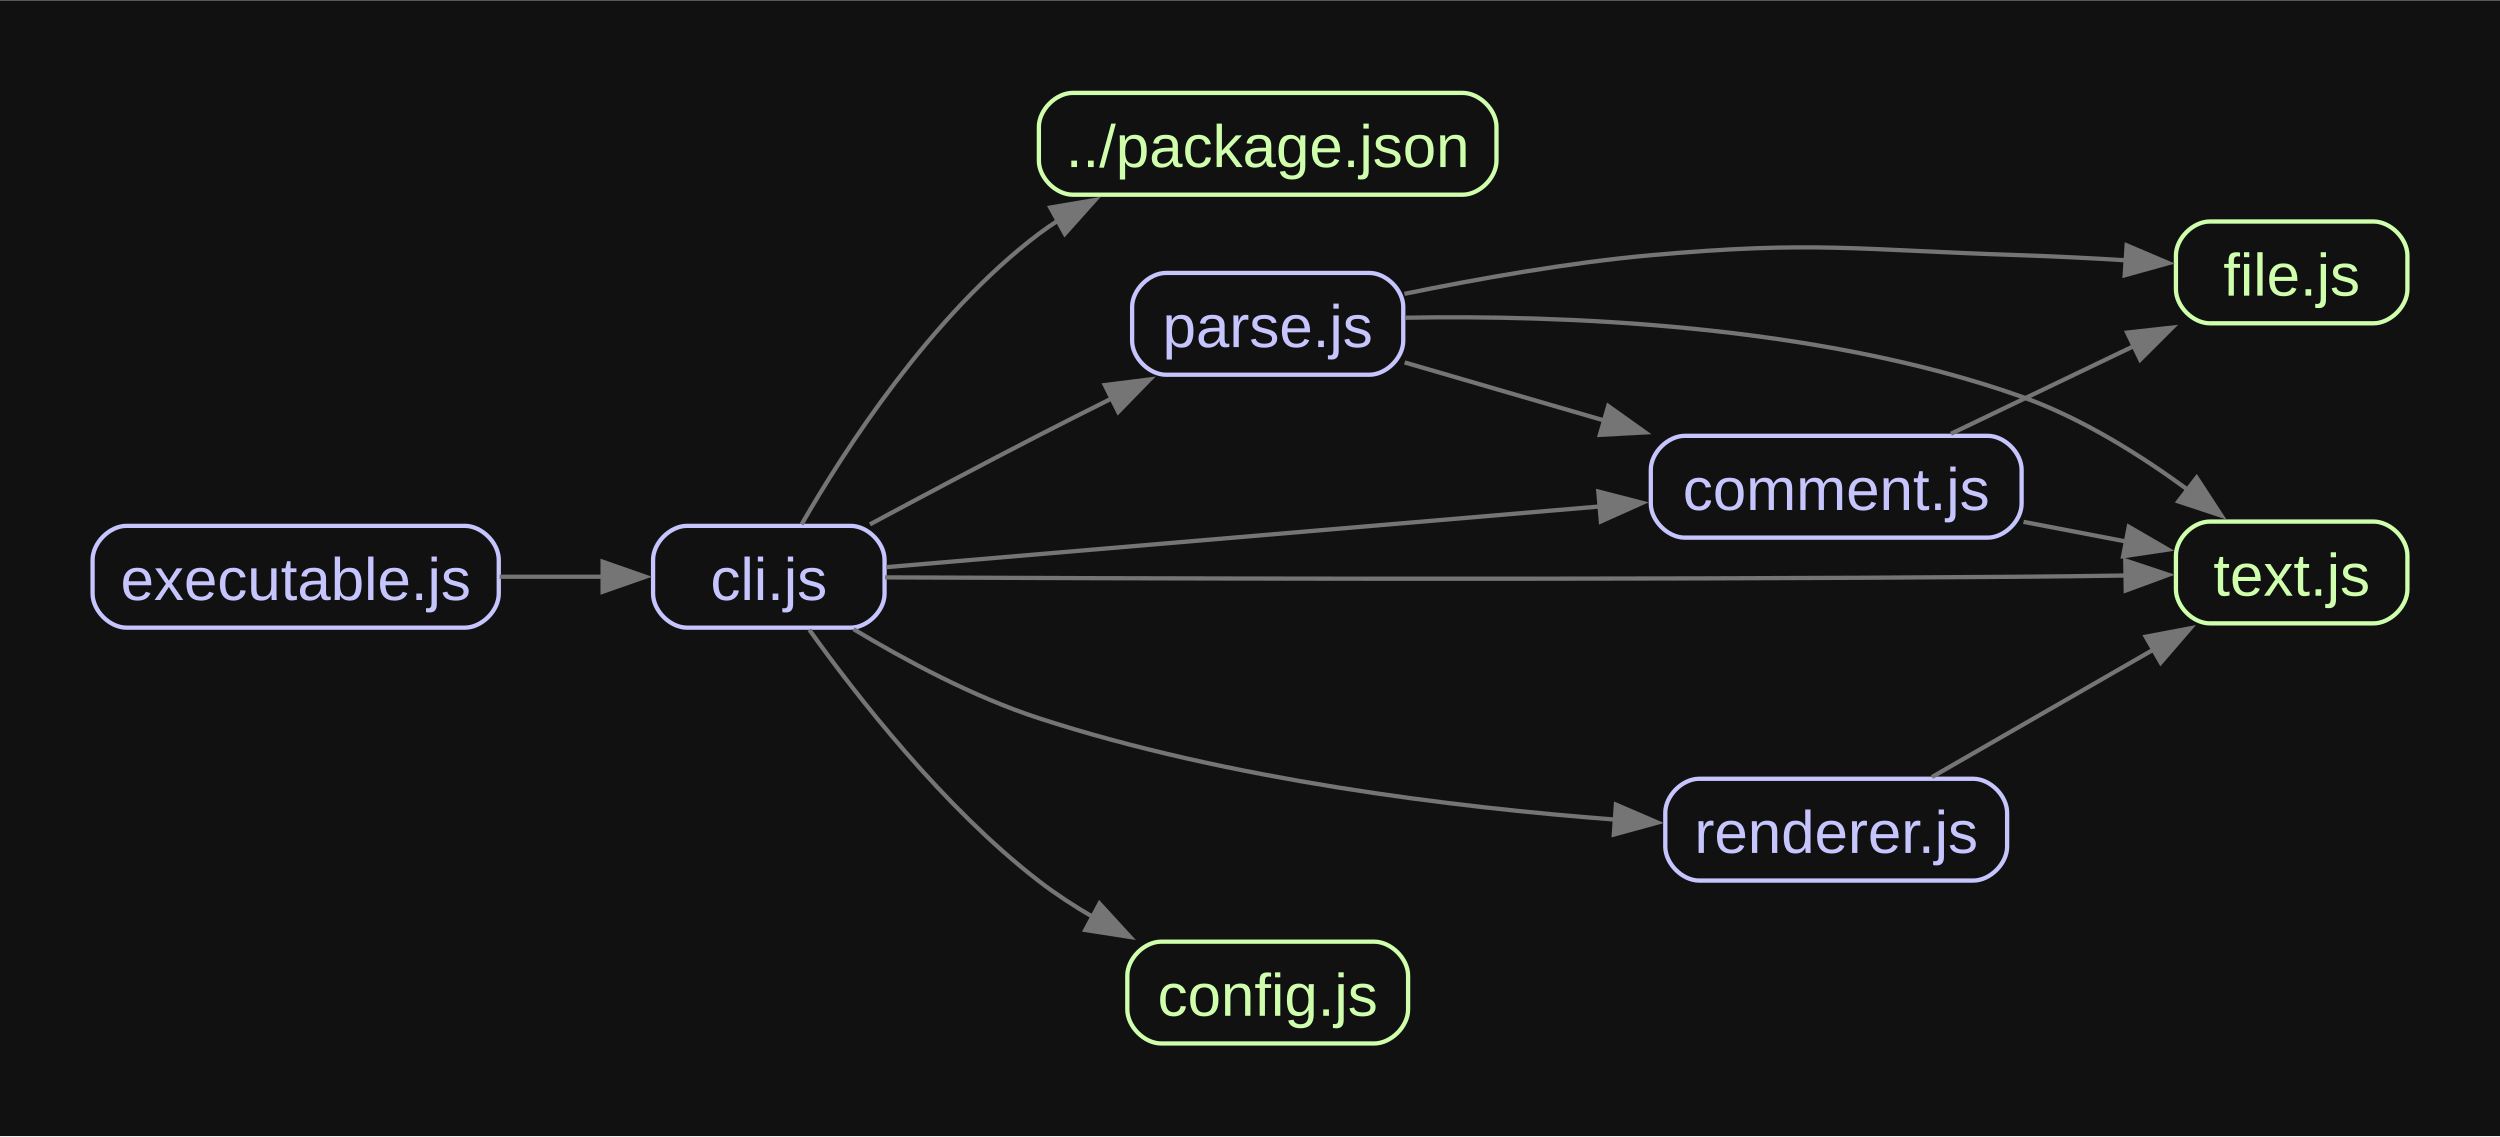
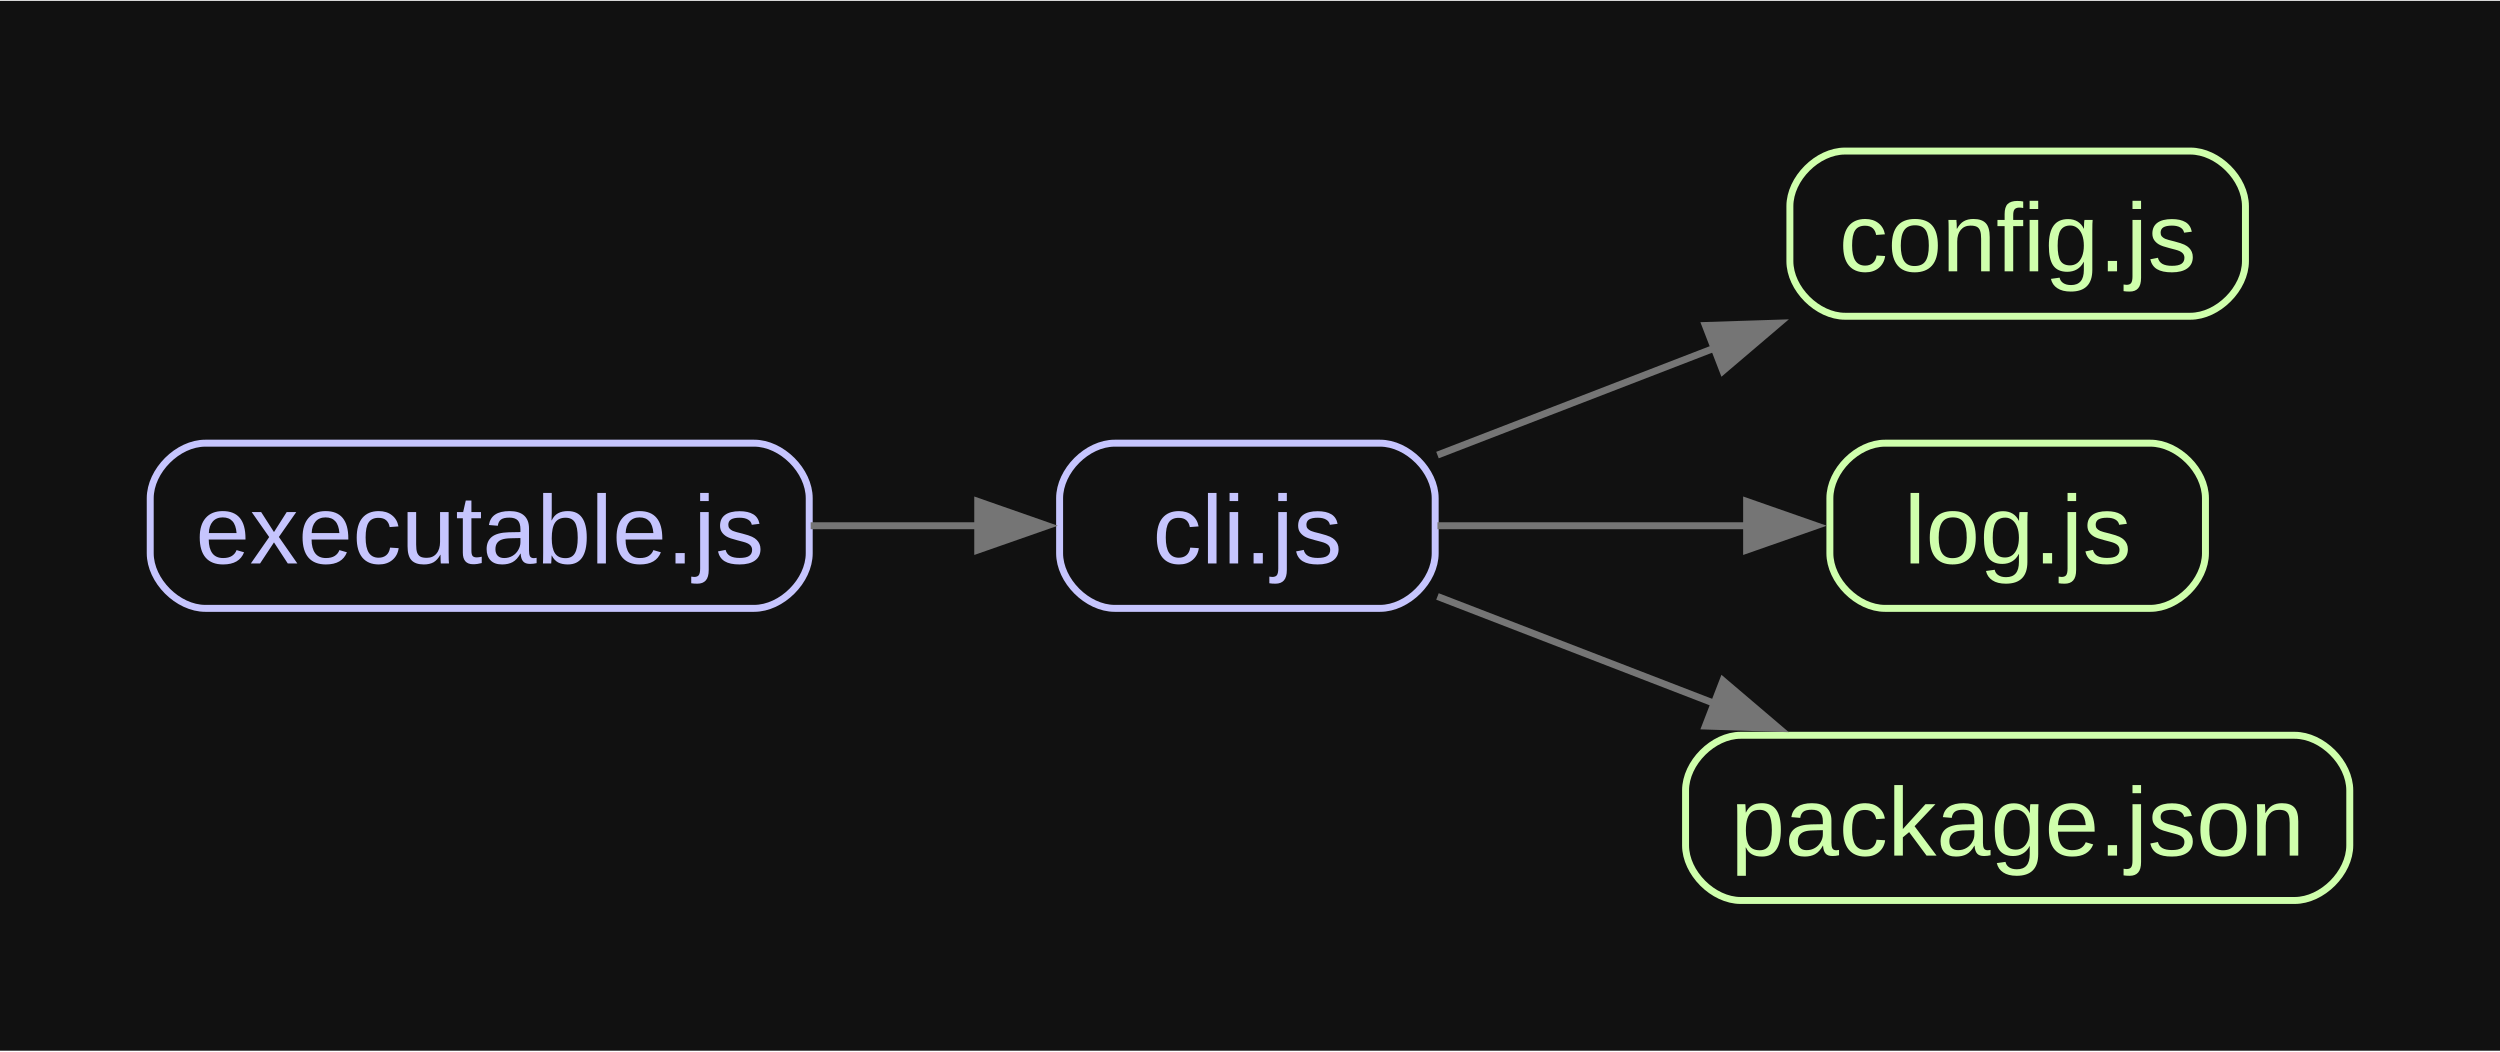
- <svg xmlns="http://www.w3.org/2000/svg" width="583pt" height="265pt" viewBox="0.00 0.00 583.20 264.95">
-   <g id="graph0" class="graph" transform="scale(1 1) rotate(0) translate(21.6 243.35)">
-     <polygon fill="#111111" stroke="none" points="-21.6,21.6 -21.6,-243.35 561.6,-243.35 561.6,21.6 -21.6,21.6" />
+ <svg xmlns="http://www.w3.org/2000/svg" width="359pt" height="151pt" viewBox="0.00 0.00 359.45 150.95">
+   <g id="graph0" class="graph" transform="scale(1 1) rotate(0) translate(21.6 129.35)">
+     <polygon fill="#111111" stroke="none" points="-21.6,21.6 -21.6,-129.35 337.85,-129.35 337.85,21.6 -21.6,21.6" />
    <g id="node1" class="node">
-       <path fill="none" stroke="#cfffac" d="M319.58,-221.75C319.58,-221.75 228.67,-221.75 228.67,-221.75 224.71,-221.75 220.75,-217.79 220.75,-213.83 220.75,-213.83 220.75,-205.92 220.75,-205.92 220.75,-201.96 224.71,-198 228.67,-198 228.67,-198 319.58,-198 319.58,-198 323.54,-198 327.5,-201.96 327.5,-205.92 327.5,-205.92 327.5,-213.83 327.5,-213.83 327.5,-217.79 323.54,-221.75 319.58,-221.75" />
-       <text text-anchor="middle" x="274.12" y="-204.45" font-family="Arial" font-size="14.00" fill="#cfffac">../package.json</text>
+       <path fill="none" stroke="#c6c5fe" d="M176.83,-65.75C176.83,-65.75 138.67,-65.75 138.67,-65.75 134.71,-65.75 130.75,-61.79 130.75,-57.83 130.75,-57.83 130.75,-49.92 130.75,-49.92 130.75,-45.96 134.71,-42 138.67,-42 138.67,-42 176.83,-42 176.83,-42 180.79,-42 184.75,-45.96 184.75,-49.92 184.75,-49.92 184.75,-57.83 184.75,-57.83 184.75,-61.79 180.79,-65.75 176.83,-65.75" />
+       <text text-anchor="middle" x="157.75" y="-48.45" font-family="Arial" font-size="14.00" fill="#c6c5fe">cli.js</text>
    </g>
    <g id="node2" class="node">
-       <path fill="none" stroke="#c6c5fe" d="M176.83,-120.75C176.83,-120.75 138.67,-120.75 138.67,-120.75 134.71,-120.75 130.75,-116.79 130.75,-112.83 130.75,-112.83 130.75,-104.92 130.75,-104.92 130.75,-100.96 134.71,-97 138.67,-97 138.67,-97 176.83,-97 176.83,-97 180.79,-97 184.75,-100.96 184.75,-104.92 184.75,-104.92 184.75,-112.83 184.75,-112.83 184.75,-116.79 180.79,-120.75 176.83,-120.75" />
-       <text text-anchor="middle" x="157.75" y="-103.45" font-family="Arial" font-size="14.00" fill="#c6c5fe">cli.js</text>
+       <path fill="none" stroke="#cfffac" d="M293.33,-107.75C293.33,-107.75 243.67,-107.75 243.67,-107.75 239.71,-107.75 235.75,-103.79 235.75,-99.83 235.75,-99.83 235.75,-91.92 235.75,-91.92 235.75,-87.96 239.71,-84 243.67,-84 243.67,-84 293.33,-84 293.33,-84 297.29,-84 301.25,-87.96 301.25,-91.92 301.25,-91.92 301.25,-99.83 301.25,-99.83 301.25,-103.79 297.29,-107.75 293.33,-107.75" />
+       <text text-anchor="middle" x="268.5" y="-90.45" font-family="Arial" font-size="14.00" fill="#cfffac">config.js</text>
    </g>
    <g id="edge1" class="edge">
-       <path fill="none" stroke="#757575" d="M165.39,-121.09C175.33,-138.37 195.64,-169.93 220.75,-188.88 222.26,-190.01 223.83,-191.09 225.46,-192.13" />
-       <polygon fill="#757575" stroke="#757575" points="223.42,-195 233.87,-196.77 226.8,-188.87 223.42,-195" />
+       <path fill="none" stroke="#757575" d="M185.08,-64.04C197.08,-68.68 211.59,-74.28 225.08,-79.49" />
+       <polygon fill="#757575" stroke="#757575" points="223.6,-82.67 234.19,-83.01 226.12,-76.14 223.6,-82.67" />
    </g>
    <g id="node3" class="node">
-       <path fill="none" stroke="#c6c5fe" d="M442.08,-141.75C442.08,-141.75 371.42,-141.75 371.42,-141.75 367.46,-141.75 363.5,-137.79 363.5,-133.83 363.5,-133.83 363.5,-125.92 363.5,-125.92 363.5,-121.96 367.46,-118 371.42,-118 371.42,-118 442.08,-118 442.08,-118 446.04,-118 450,-121.96 450,-125.92 450,-125.92 450,-133.83 450,-133.83 450,-137.79 446.04,-141.75 442.08,-141.75" />
-       <text text-anchor="middle" x="406.75" y="-124.45" font-family="Arial" font-size="14.00" fill="#c6c5fe">comment.js</text>
+       <path fill="none" stroke="#cfffac" d="M287.58,-65.75C287.58,-65.75 249.42,-65.75 249.42,-65.75 245.46,-65.75 241.5,-61.79 241.5,-57.83 241.5,-57.83 241.5,-49.92 241.5,-49.92 241.5,-45.96 245.46,-42 249.42,-42 249.42,-42 287.58,-42 287.58,-42 291.54,-42 295.5,-45.96 295.5,-49.92 295.5,-49.92 295.5,-57.83 295.5,-57.83 295.5,-61.79 291.54,-65.75 287.58,-65.75" />
+       <text text-anchor="middle" x="268.5" y="-48.45" font-family="Arial" font-size="14.00" fill="#cfffac">log.js</text>
    </g>
    <g id="edge2" class="edge">
-       <path fill="none" stroke="#757575" d="M185.18,-111.12C224.75,-114.49 300.24,-120.9 351.77,-125.29" />
-       <polygon fill="#757575" stroke="#757575" points="351.26,-128.75 361.52,-126.11 351.85,-121.78 351.26,-128.75" />
+       <path fill="none" stroke="#757575" d="M185.08,-53.88C198.47,-53.88 214.99,-53.88 229.71,-53.88" />
+       <polygon fill="#757575" stroke="#757575" points="229.53,-57.38 239.53,-53.88 229.53,-50.38 229.53,-57.38" />
    </g>
    <g id="node4" class="node">
-       <path fill="none" stroke="#cfffac" d="M298.96,-23.75C298.96,-23.75 249.29,-23.75 249.29,-23.75 245.33,-23.75 241.38,-19.79 241.38,-15.83 241.38,-15.83 241.38,-7.92 241.38,-7.92 241.38,-3.96 245.33,0 249.29,0 249.29,0 298.96,0 298.96,0 302.92,0 306.88,-3.96 306.88,-7.92 306.88,-7.92 306.88,-15.83 306.88,-15.83 306.88,-19.79 302.92,-23.75 298.96,-23.75" />
-       <text text-anchor="middle" x="274.12" y="-6.45" font-family="Arial" font-size="14.00" fill="#cfffac">config.js</text>
+       <path fill="none" stroke="#cfffac" d="M308.33,-23.75C308.33,-23.75 228.67,-23.75 228.67,-23.75 224.71,-23.75 220.75,-19.79 220.75,-15.83 220.75,-15.83 220.75,-7.92 220.75,-7.92 220.75,-3.96 224.71,0 228.67,0 228.67,0 308.33,0 308.33,0 312.29,0 316.25,-3.96 316.25,-7.92 316.25,-7.92 316.25,-15.83 316.25,-15.83 316.25,-19.79 312.29,-23.75 308.33,-23.75" />
+       <text text-anchor="middle" x="268.5" y="-6.45" font-family="Arial" font-size="14.00" fill="#cfffac">package.json</text>
    </g>
    <g id="edge3" class="edge">
-       <path fill="none" stroke="#757575" d="M167.2,-96.51C178.13,-81.21 198.46,-55.06 220.75,-37.88 224.7,-34.83 229.06,-31.99 233.54,-29.4" />
-       <polygon fill="#757575" stroke="#757575" points="234.89,-32.65 242.05,-24.84 231.58,-26.48 234.89,-32.65" />
+       <path fill="none" stroke="#757575" d="M185.08,-43.71C197.08,-39.07 211.59,-33.47 225.08,-28.26" />
+       <polygon fill="#757575" stroke="#757575" points="226.12,-31.61 234.19,-24.74 223.6,-25.08 226.12,-31.61" />
    </g>
    <g id="node5" class="node">
-       <path fill="none" stroke="#c6c5fe" d="M297.83,-179.75C297.83,-179.75 250.42,-179.75 250.42,-179.75 246.46,-179.75 242.5,-175.79 242.5,-171.83 242.5,-171.83 242.5,-163.92 242.5,-163.92 242.5,-159.96 246.46,-156 250.42,-156 250.42,-156 297.83,-156 297.83,-156 301.79,-156 305.75,-159.96 305.75,-163.92 305.75,-163.92 305.75,-171.83 305.75,-171.83 305.75,-175.79 301.79,-179.75 297.83,-179.75" />
-       <text text-anchor="middle" x="274.12" y="-162.45" font-family="Arial" font-size="14.00" fill="#c6c5fe">parse.js</text>
+       <path fill="none" stroke="#c6c5fe" d="M86.83,-65.75C86.83,-65.75 7.92,-65.75 7.92,-65.75 3.96,-65.75 0,-61.79 0,-57.83 0,-57.83 0,-49.92 0,-49.92 0,-45.96 3.96,-42 7.92,-42 7.92,-42 86.83,-42 86.83,-42 90.79,-42 94.75,-45.96 94.75,-49.92 94.75,-49.92 94.75,-57.83 94.75,-57.83 94.75,-61.79 90.79,-65.75 86.83,-65.75" />
+       <text text-anchor="middle" x="47.38" y="-48.45" font-family="Arial" font-size="14.00" fill="#c6c5fe">executable.js</text>
    </g>
    <g id="edge4" class="edge">
-       <path fill="none" stroke="#757575" d="M181.34,-121.1C193.06,-127.39 207.63,-135.13 220.75,-141.88 226.28,-144.72 232.16,-147.69 237.91,-150.56" />
-       <polygon fill="#757575" stroke="#757575" points="236.14,-153.59 246.65,-154.91 239.26,-147.33 236.14,-153.59" />
-     </g>
-     <g id="node6" class="node">
-       <path fill="none" stroke="#c6c5fe" d="M438.71,-61.75C438.71,-61.75 374.79,-61.75 374.79,-61.75 370.83,-61.75 366.88,-57.79 366.88,-53.83 366.88,-53.83 366.88,-45.92 366.88,-45.92 366.88,-41.96 370.83,-38 374.79,-38 374.79,-38 438.71,-38 438.71,-38 442.67,-38 446.62,-41.96 446.62,-45.92 446.62,-45.92 446.62,-53.83 446.62,-53.83 446.62,-57.79 442.67,-61.75 438.71,-61.75" />
-       <text text-anchor="middle" x="406.75" y="-44.45" font-family="Arial" font-size="14.00" fill="#c6c5fe">renderer.js</text>
-     </g>
-     <g id="edge5" class="edge">
-       <path fill="none" stroke="#757575" d="M177.52,-96.65C189.44,-89.47 205.44,-80.85 220.75,-75.88 264.91,-61.51 317.55,-55.08 355.37,-52.21" />
-       <polygon fill="#757575" stroke="#757575" points="355.36,-55.72 365.09,-51.53 354.87,-48.73 355.36,-55.72" />
-     </g>
-     <g id="node7" class="node">
-       <path fill="none" stroke="#cfffac" d="M532.08,-121.75C532.08,-121.75 493.92,-121.75 493.92,-121.75 489.96,-121.75 486,-117.79 486,-113.83 486,-113.83 486,-105.92 486,-105.92 486,-101.96 489.96,-98 493.92,-98 493.92,-98 532.08,-98 532.08,-98 536.04,-98 540,-101.96 540,-105.92 540,-105.92 540,-113.83 540,-113.83 540,-117.79 536.04,-121.75 532.08,-121.75" />
-       <text text-anchor="middle" x="513" y="-104.45" font-family="Arial" font-size="14.00" fill="#cfffac">text.js</text>
-     </g>
-     <g id="edge6" class="edge">
-       <path fill="none" stroke="#757575" d="M184.86,-108.73C235.83,-108.49 352.16,-108.09 450,-108.88 457.88,-108.94 466.33,-109.05 474.37,-109.17" />
-       <polygon fill="#757575" stroke="#757575" points="474.19,-112.67 484.24,-109.33 474.3,-105.67 474.19,-112.67" />
-     </g>
-     <g id="edge8" class="edge">
-       <path fill="none" stroke="#757575" d="M450.45,-121.68C458.46,-120.15 466.78,-118.55 474.61,-117.05" />
-       <polygon fill="#757575" stroke="#757575" points="475,-120.54 484.16,-115.22 473.68,-113.66 475,-120.54" />
-     </g>
-     <g id="node8" class="node">
-       <path fill="none" stroke="#cfffac" d="M532.08,-191.75C532.08,-191.75 493.92,-191.75 493.92,-191.75 489.96,-191.75 486,-187.79 486,-183.83 486,-183.83 486,-175.92 486,-175.92 486,-171.96 489.96,-168 493.92,-168 493.92,-168 532.08,-168 532.08,-168 536.04,-168 540,-171.96 540,-175.92 540,-175.92 540,-183.83 540,-183.83 540,-187.79 536.04,-191.75 532.08,-191.75" />
-       <text text-anchor="middle" x="513" y="-174.45" font-family="Arial" font-size="14.00" fill="#cfffac">file.js</text>
-     </g>
-     <g id="edge7" class="edge">
-       <path fill="none" stroke="#757575" d="M433.52,-142.23C446.4,-148.41 462.19,-155.98 476.22,-162.71" />
-       <polygon fill="#757575" stroke="#757575" points="474.63,-165.83 485.16,-167 477.66,-159.52 474.63,-165.83" />
-     </g>
-     <g id="edge10" class="edge">
-       <path fill="none" stroke="#757575" d="M306.08,-158.87C320.06,-154.8 336.97,-149.88 352.86,-145.26" />
-       <polygon fill="#757575" stroke="#757575" points="353.57,-148.7 362.2,-142.55 351.62,-141.98 353.57,-148.7" />
-     </g>
-     <g id="edge12" class="edge">
-       <path fill="none" stroke="#757575" d="M306.11,-169.3C341.84,-169.95 401.84,-167.94 450,-150.88 463.92,-145.94 477.79,-137.22 488.87,-129.09" />
-       <polygon fill="#757575" stroke="#757575" points="490.83,-132 496.62,-123.13 486.56,-126.45 490.83,-132" />
-     </g>
-     <g id="edge11" class="edge">
-       <path fill="none" stroke="#757575" d="M306.02,-174.87C322.91,-178.34 344.24,-182.15 363.5,-183.88 401.79,-187.31 411.58,-185.11 450,-183.88 457.9,-183.62 466.35,-183.18 474.39,-182.69" />
-       <polygon fill="#757575" stroke="#757575" points="474.51,-186.19 484.26,-182.04 474.05,-179.21 474.51,-186.19" />
-     </g>
-     <g id="edge13" class="edge">
-       <path fill="none" stroke="#757575" d="M429.1,-62.16C444,-70.74 464.12,-82.32 480.81,-91.92" />
-       <polygon fill="#757575" stroke="#757575" points="478.96,-94.89 489.37,-96.85 482.45,-88.83 478.96,-94.89" />
-     </g>
-     <g id="node9" class="node">
-       <path fill="none" stroke="#c6c5fe" d="M86.83,-120.75C86.83,-120.75 7.92,-120.75 7.92,-120.75 3.96,-120.75 0,-116.79 0,-112.83 0,-112.83 0,-104.92 0,-104.92 0,-100.96 3.96,-97 7.92,-97 7.92,-97 86.83,-97 86.83,-97 90.79,-97 94.75,-100.96 94.75,-104.92 94.75,-104.92 94.75,-112.83 94.75,-112.83 94.75,-116.79 90.79,-120.75 86.83,-120.75" />
-       <text text-anchor="middle" x="47.38" y="-103.45" font-family="Arial" font-size="14.00" fill="#c6c5fe">executable.js</text>
-     </g>
-     <g id="edge9" class="edge">
-       <path fill="none" stroke="#757575" d="M94.96,-108.88C103.04,-108.88 111.35,-108.88 119.15,-108.88" />
-       <polygon fill="#757575" stroke="#757575" points="118.98,-112.38 128.98,-108.88 118.98,-105.38 118.98,-112.38" />
+       <path fill="none" stroke="#757575" d="M94.96,-53.88C103.04,-53.88 111.35,-53.88 119.15,-53.88" />
+       <polygon fill="#757575" stroke="#757575" points="118.98,-57.38 128.98,-53.88 118.98,-50.38 118.98,-57.38" />
    </g>
  </g>
</svg>
